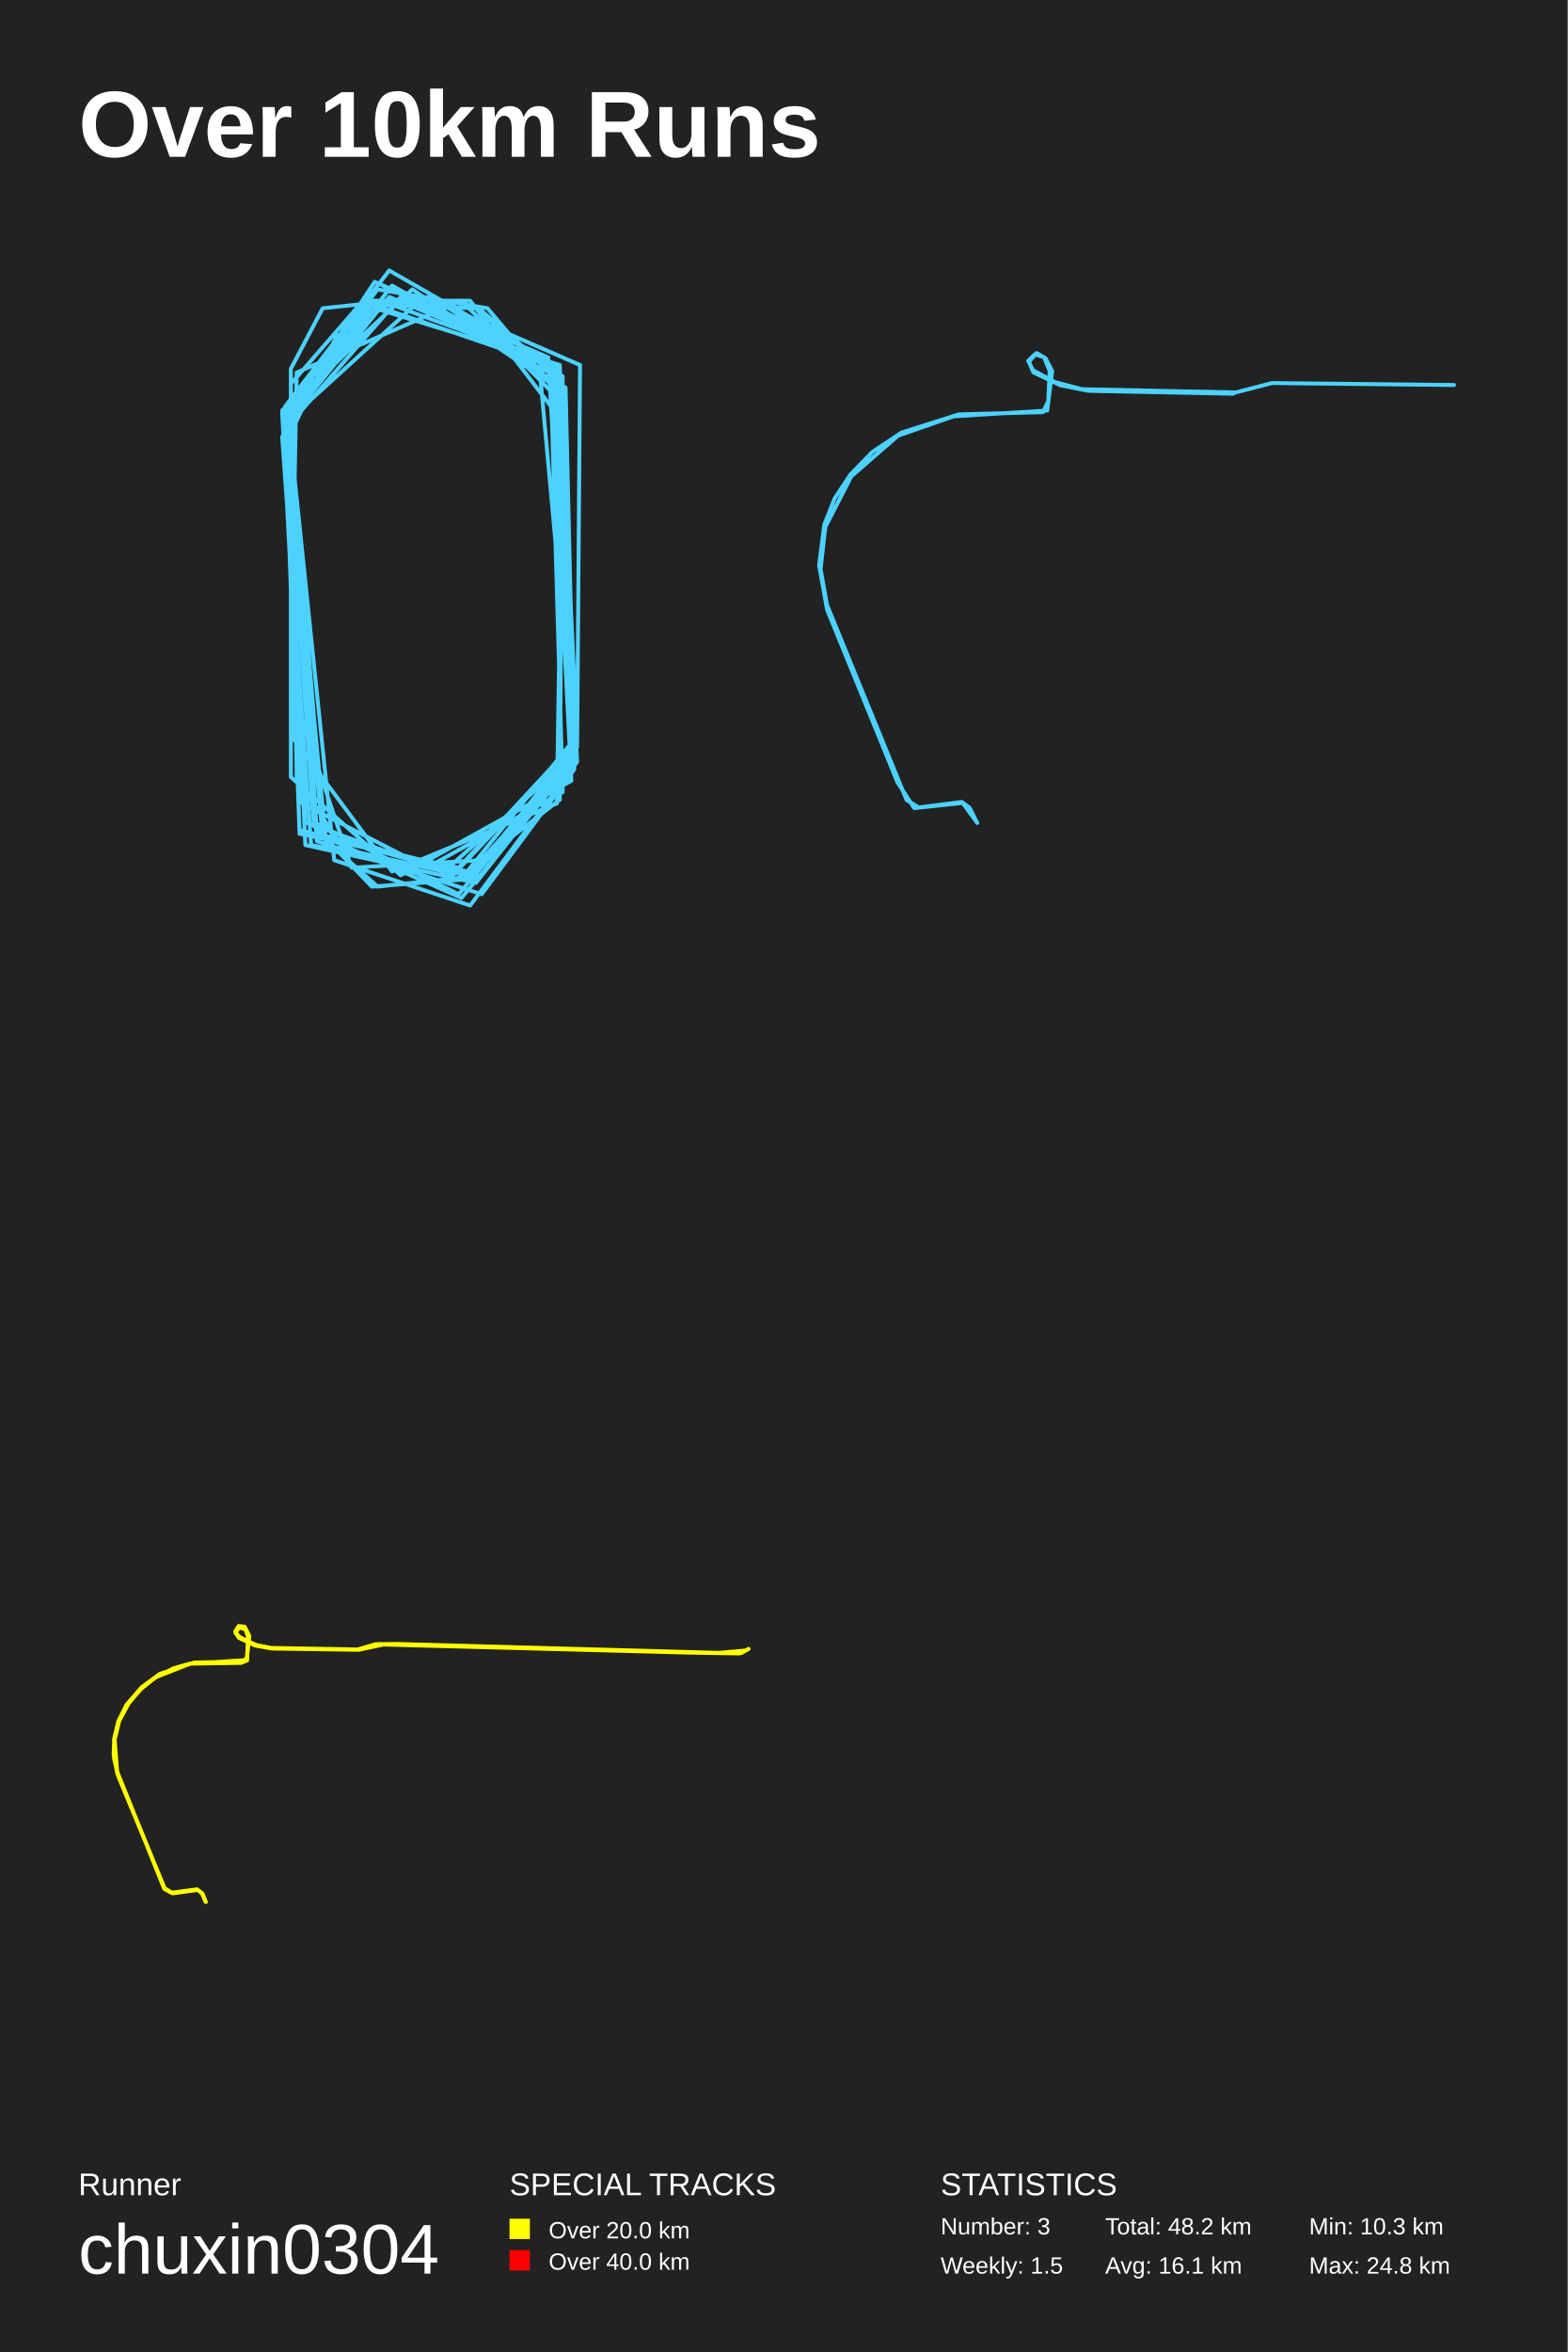
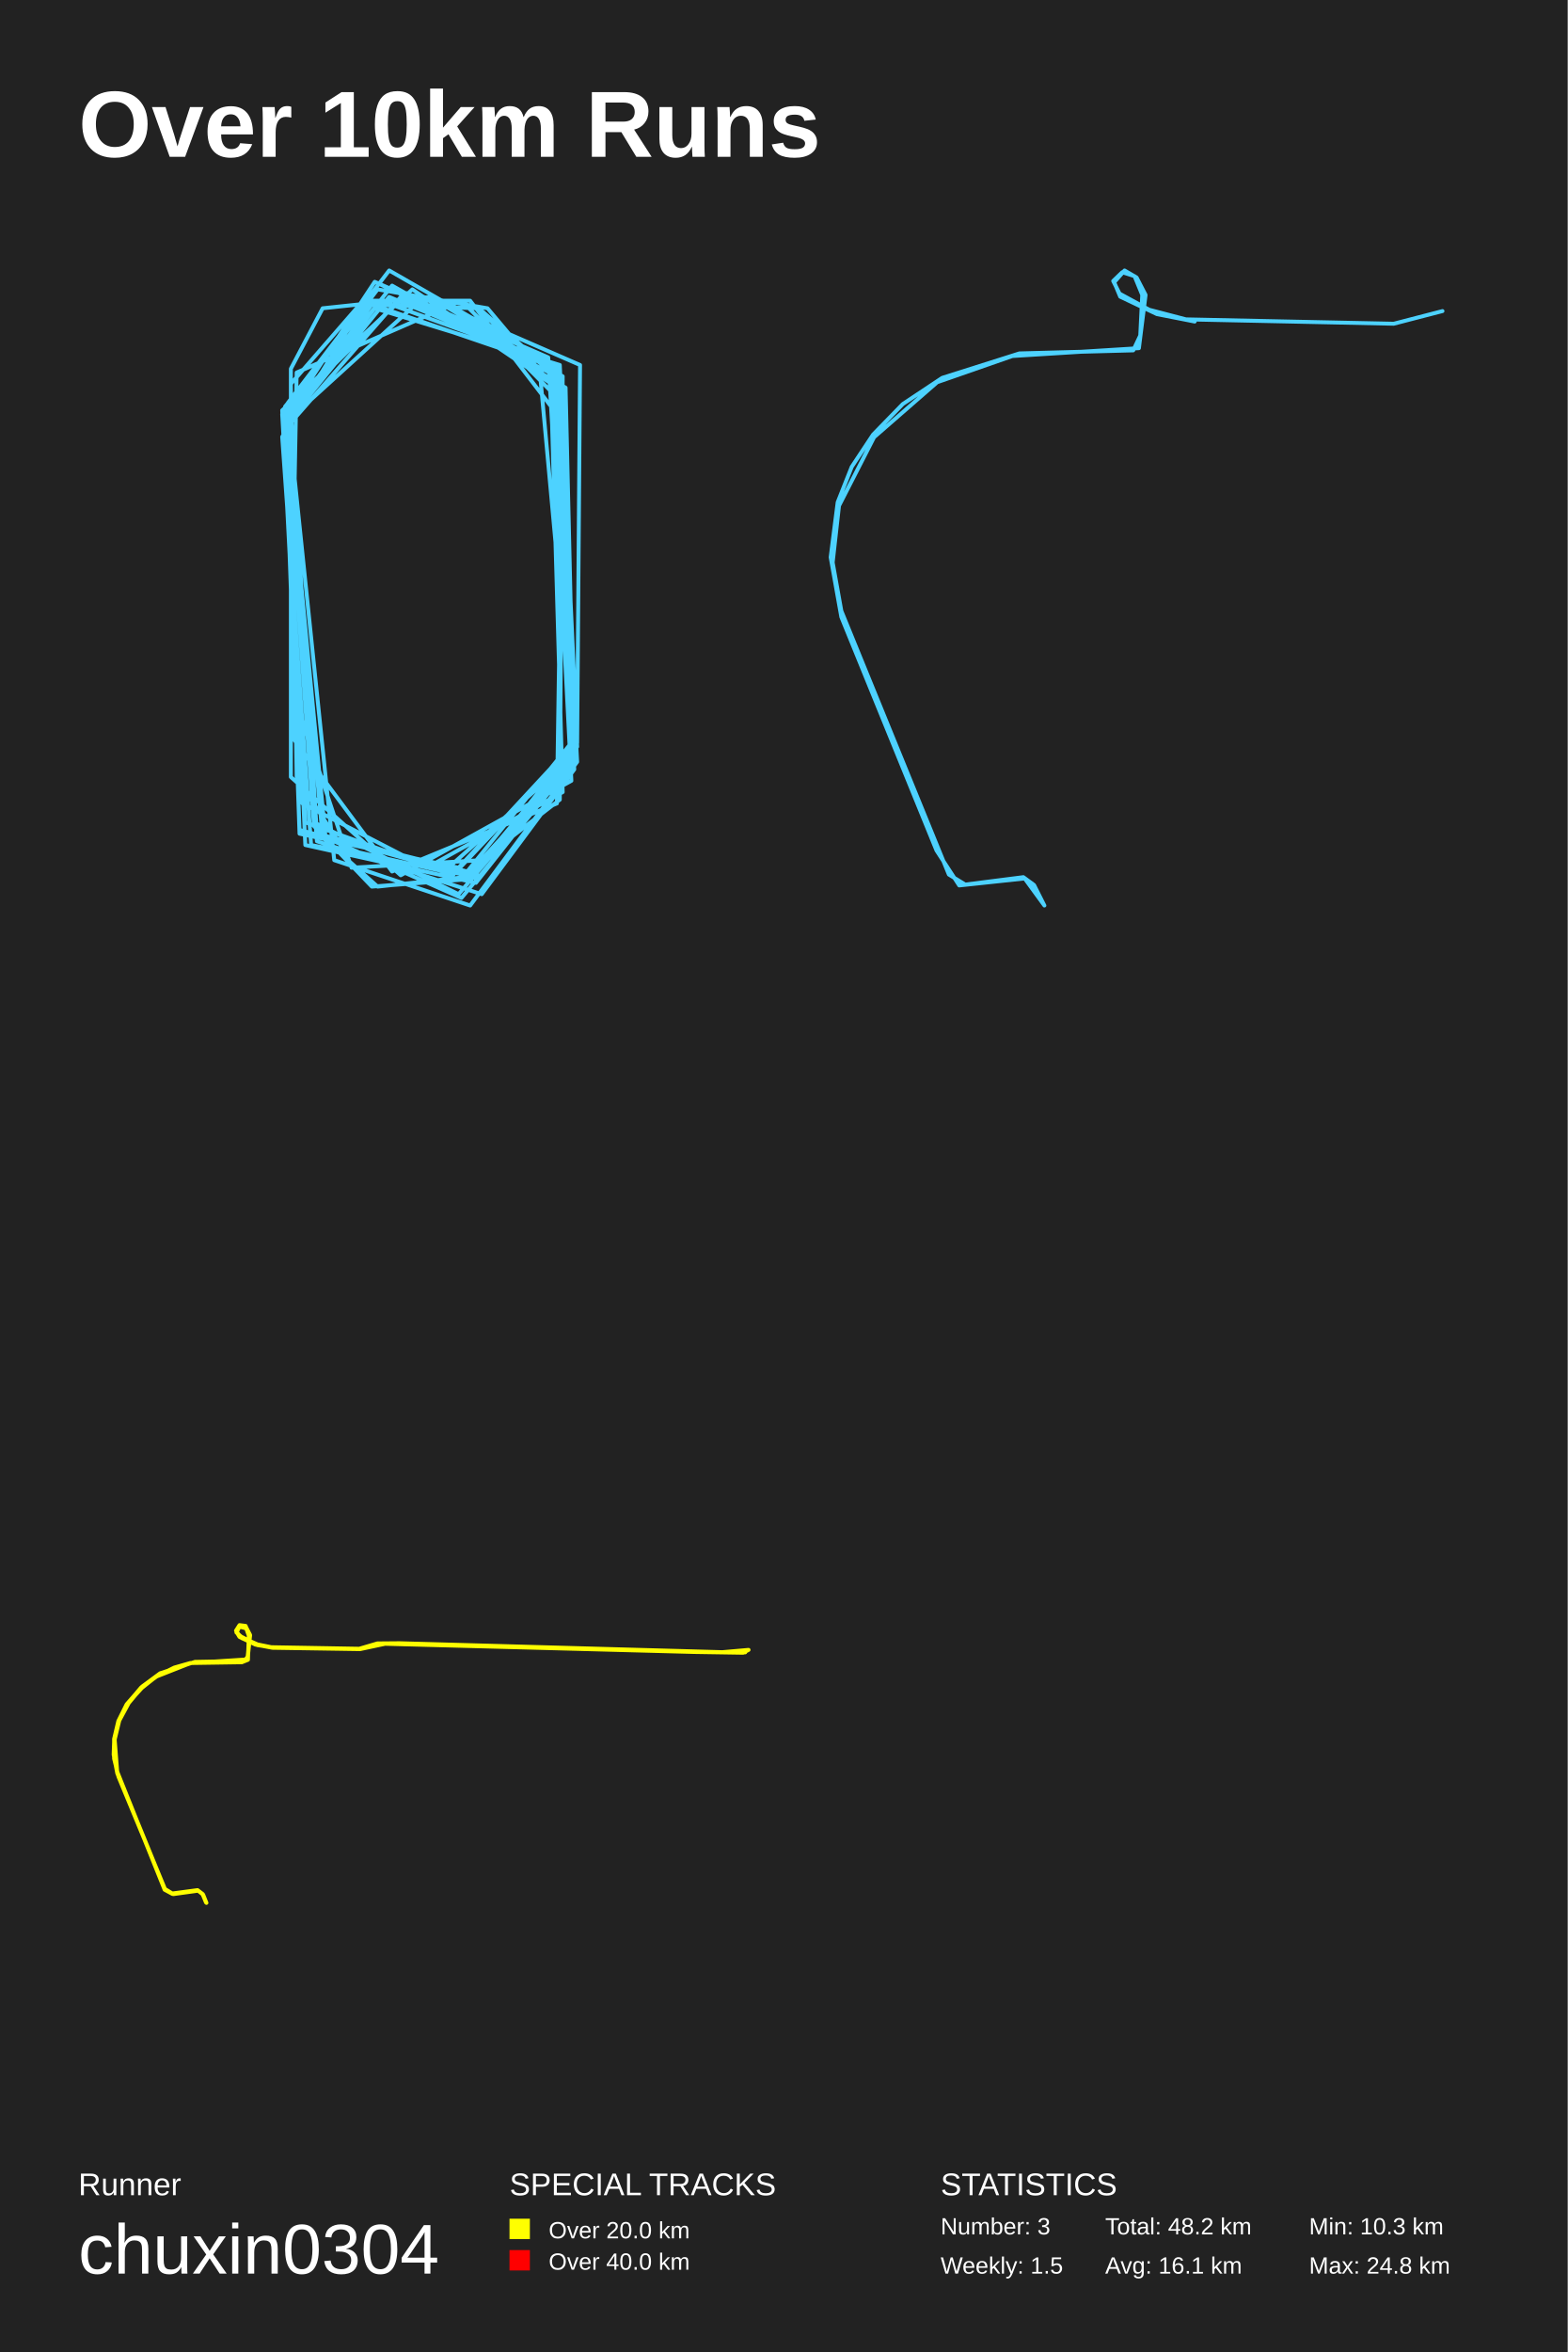
<svg xmlns="http://www.w3.org/2000/svg" baseProfile="full" height="300mm" version="1.1" viewBox="0,0,200,300" width="200mm">
  <defs />
  <rect fill="#222222" height="300" width="200" x="0" y="0" />
  <text fill="#FFFFFF" style="font-size:12px; font-family:Arial; font-weight:bold;" x="10" y="20">Over 10km Runs</text>
  <text fill="#FFFFFF" style="font-size:4px; font-family:Arial" x="10" y="280">Runner</text>
  <text fill="#FFFFFF" style="font-size:9px; font-family:Arial" x="10" y="290">chuxin0304</text>
  <text fill="#FFFFFF" style="font-size:4px; font-family:Arial" x="65" y="280">SPECIAL TRACKS</text>
  <rect fill="yellow" height="2.6" width="2.6" x="65" y="283" />
  <text fill="#FFFFFF" style="font-size:3px; font-family:Arial" x="70" y="285.5">Over 20.0 km</text>
  <rect fill="red" height="2.6" width="2.6" x="65" y="287" />
  <text fill="#FFFFFF" style="font-size:3px; font-family:Arial" x="70" y="289.5">Over 40.0 km</text>
  <text fill="#FFFFFF" style="font-size:4px; font-family:Arial" x="120" y="280">STATISTICS</text>
  <text fill="#FFFFFF" style="font-size:3px; font-family:Arial" x="120" y="285">Number: 3</text>
  <text fill="#FFFFFF" style="font-size:3px; font-family:Arial" x="120" y="290">Weekly: 1.5</text>
  <text fill="#FFFFFF" style="font-size:3px; font-family:Arial" x="141" y="285">Total: 48.2 km</text>
  <text fill="#FFFFFF" style="font-size:3px; font-family:Arial" x="141" y="290">Avg: 16.1 km</text>
  <text fill="#FFFFFF" style="font-size:3px; font-family:Arial" x="167" y="285">Min: 10.3 km</text>
  <text fill="#FFFFFF" style="font-size:3px; font-family:Arial" x="167" y="290">Max: 24.8 km</text>
-   <polyline fill="none" opacity="1" points="43.01,42.697 37.107,55.232 37.476,94.286 50.019,111.161 71.048,102.482 71.786,53.786 59.981,38.357 46.33,38.357 37.107,48.964 37.845,99.107 43.748,108.268 56.66,111.161 72.893,96.697 71.786,49.929 52.602,36.911 36,52.339 38.583,102.482 54.447,110.679 71.786,101.036 70.311,49.929 58.874,38.357 37.845,47.518 37.107,87.536 44.854,110.679 61.456,109.714 71.417,102 71.786,48 54.816,37.875 41.165,39.321 37.107,47.036 37.107,99.107 51.126,111.643 72.893,99.589 70.311,48.964 62.194,39.321 48.175,36.911 36,52.822 38.952,104.893 57.767,111.643 73.262,95.25 68.835,47.036 50.019,36.429 36.369,53.786 38.214,106.339 58.505,110.679 73.262,94.768 71.048,48 51.126,37.875 36.369,54.75 38.214,105.857 59.981,111.643 73.262,95.732 71.048,48 61.087,39.321 46.33,38.839 36,55.714 39.689,107.786 59.612,111.643 73.262,96.697 72.155,49.447 51.864,37.393 36.738,52.339 40.427,106.339 59.612,111.161 73.262,94.286 70.68,46.554 49.651,37.875 36.369,54.268 40.058,105.375 47.437,113.089 59.981,112.125 73.631,94.768 74,46.554 54.078,37.875 37.107,53.304 40.427,106.339 61.087,112.125 73.631,95.25 71.417,46.554 47.806,39.321 36.369,53.786 41.165,106.822 48.175,113.089 61.456,111.643 73.631,94.768 71.417,47.036 47.806,35.946 36.738,52.822 42.641,109.714 59.981,115.5 73.631,97.179 71.048,46.554 48.544,38.357 37.107,52.339 40.058,104.893 58.505,114.054 73.262,96.697 71.417,47.036 47.437,38.839 36.369,53.786 40.427,107.304 61.456,114.054 73.262,98.143 70.311,47.518 60.718,39.321 47.068,38.839 36.369,51.857 38.952,107.786 60.718,112.607 72.893,97.179 69.942,45.589 47.806,35.946 36.369,53.304 41.534,106.822 58.874,114.536 73.262,97.179 70.68,46.554 49.651,34.5 36.738,51.375 41.165,104.893" stroke="#4DD2FF" stroke-dasharray="none" stroke-linecap="round" stroke-linejoin="round" stroke-width="0.5" />
-   <polyline fill="none" opacity="1" points="185.5,49.108 162.263,48.86 157.659,50.055 138.048,49.643 134.579,48.737 131.773,47.212 131.174,46.018 132.025,45.194 133.192,45.564 133.917,47.336 133.728,51.168 133.066,52.569 122.314,52.857 115.031,55.164 111.31,57.636 108.504,60.52 106.486,63.569 105.162,66.906 104.5,72.097 105.509,77.741 114.495,99.781 116.639,103.076 122.819,102.417 124.679,104.971 123.702,103.035 122.693,102.294 117.207,102.994 115.662,102.047 105.509,77.164 104.689,72.592 105.288,67.236 108.599,60.767 114.558,55.576 121.652,53.104 133.602,52.363 134.233,47.336 133.381,45.688 132.246,45.029 131.269,46.141 131.836,47.501 135.305,49.149 138.867,49.849 157.344,50.22" stroke="#4DD2FF" stroke-dasharray="none" stroke-linecap="round" stroke-linejoin="round" stroke-width="0.5" />
-   <polyline fill="none" opacity="1" points="34.482,210.172 32.728,209.834 30.826,208.99 30.068,208.338 30.456,207.59 31.306,207.807 31.694,208.893 31.509,211.379 31.084,211.934 24.805,212.054 20.391,213.502 18.101,215.192 16.144,217.436 15.091,219.559 14.574,221.755 14.5,223.806 14.962,226.195 21.001,240.842 22.072,241.493 25.211,241.059 25.784,241.517 26.209,242.555 25.802,241.493 25.137,240.987 21.869,241.421 21.001,240.866 15.017,226.244 14.574,224.024 14.648,221.683 15.165,219.584 16.531,217.05 18.36,215.047 20.207,213.72 24.306,212.199 31.453,211.741 31.786,208.628 31.195,207.638 30.493,207.566 30.068,208.241 30.456,208.893 32.469,209.858 34.63,210.269 45.748,210.437 48.906,209.762 88.15,210.799 94.318,210.896 95.001,210.534 91.677,210.824 50.734,209.689 47.945,209.714 45.637,210.389 34.482,210.196 32.469,209.786 30.419,208.724 30.013,208.097 30.456,207.397 31.232,207.493 31.638,208.579 31.527,211.789 30.752,212.103 24.269,212.199 19.856,213.937 17.972,215.312 16.144,217.484 15.146,219.463 14.555,221.828 14.555,224.313 15.109,226.606 21.019,240.89 22.053,241.493 25.174,241.035 25.839,241.542 26.264,242.603 25.765,241.493 25.137,241.011 21.943,241.469 20.964,240.938 14.943,225.954 14.629,221.9 15.22,219.463 16.218,217.508 17.861,215.529 19.856,213.937 22.183,212.778 24.214,212.199 31.472,211.765 31.804,208.652 31.269,207.614 30.512,207.517 30.087,208.241 30.733,209.038 32.728,209.931 34.925,210.269 45.821,210.413 48.462,209.714 92.047,210.848 94.577,210.848 95.5,210.317" stroke="yellow" stroke-dasharray="none" stroke-linecap="round" stroke-linejoin="round" stroke-width="0.5" />
+   <polyline fill="none" opacity="1" points="37.107,55.232 37.476,94.286 50.019,111.161 71.048,102.482 71.786,53.786 59.981,38.357 46.33,38.357 37.107,48.964 37.845,99.107 43.748,108.268 56.66,111.161 72.893,96.697 71.786,49.929 52.602,36.911 36,52.339 38.583,102.482 54.447,110.679 71.786,101.036 70.311,49.929 58.874,38.357 37.845,47.518 37.107,87.536 44.854,110.679 61.456,109.714 71.417,102 71.786,48 54.816,37.875 41.165,39.321 37.107,47.036 37.107,99.107 51.126,111.643 72.893,99.589 70.311,48.964 62.194,39.321 48.175,36.911 36,52.822 38.952,104.893 57.767,111.643 73.262,95.25 68.835,47.036 50.019,36.429 36.369,53.786 38.214,106.339 58.505,110.679 73.262,94.768 71.048,48 51.126,37.875 36.369,54.75 38.214,105.857 59.981,111.643 73.262,95.732 71.048,48 61.087,39.321 46.33,38.839 36,55.714 39.689,107.786 59.612,111.643 73.262,96.697 72.155,49.447 51.864,37.393 36.738,52.339 40.427,106.339 59.612,111.161 73.262,94.286 70.68,46.554 49.651,37.875 36.369,54.268 40.058,105.375 47.437,113.089 59.981,112.125 73.631,94.768 74,46.554 54.078,37.875 37.107,53.304 40.427,106.339 61.087,112.125 73.631,95.25 71.417,46.554 47.806,39.321 36.369,53.786 41.165,106.822 48.175,113.089 61.456,111.643 73.631,94.768 71.417,47.036 47.806,35.946 36.738,52.822 42.641,109.714 59.981,115.5 73.631,97.179 71.048,46.554 48.544,38.357 37.107,52.339 40.058,104.893 58.505,114.054 73.262,96.697 71.417,47.036 47.437,38.839 36.369,53.786 40.427,107.304 61.456,114.054 73.262,98.143 70.311,47.518 60.718,39.321 47.068,38.839 36.369,51.857 38.952,107.786 60.718,112.607 72.893,97.179 69.942,45.589 47.806,35.946 36.369,53.304 41.534,106.822 58.874,114.536 73.262,97.179 70.68,46.554 49.651,34.5 36.738,51.375" stroke="#4DD2FF" stroke-dasharray="none" stroke-linecap="round" stroke-linejoin="round" stroke-width="0.5" />
+   <polyline fill="none" opacity="1" points="184.027,39.678 177.807,41.292 151.306,40.736 146.619,39.511 142.827,37.451 142.018,35.836 143.168,34.723 144.744,35.224 145.724,37.618 145.469,42.796 144.574,44.689 130.045,45.078 120.203,48.196 115.176,51.536 111.384,55.434 108.657,59.553 106.868,64.063 105.973,71.077 107.336,78.704 119.479,108.486 122.376,112.939 130.727,112.049 133.241,115.5 131.92,112.884 130.557,111.882 123.143,112.828 121.055,111.548 107.336,77.925 106.229,71.745 107.038,64.508 111.512,55.768 119.564,48.753 129.151,45.412 145.298,44.41 146.15,37.618 145.0,35.391 143.466,34.5 142.145,36.003 142.912,37.841 147.599,40.068 152.413,41.014" stroke="#4DD2FF" stroke-dasharray="none" stroke-linecap="round" stroke-linejoin="round" stroke-width="0.5" />
+   <polyline fill="none" opacity="1" points="32.841,209.74 30.927,208.89 30.165,208.235 30.555,207.482 31.41,207.701 31.8,208.793 31.614,211.294 31.187,211.853 24.869,211.974 20.428,213.431 18.124,215.131 16.154,217.389 15.095,219.526 14.574,221.735 14.5,223.799 14.965,226.203 21.041,240.94 22.119,241.596 25.278,241.159 25.854,241.62 26.281,242.664 25.872,241.596 25.203,241.086 21.914,241.523 21.041,240.964 15.02,226.251 14.574,224.018 14.649,221.662 15.169,219.55 16.544,217 18.384,214.985 20.242,213.65 24.367,212.12 31.558,211.659 31.893,208.526 31.298,207.531 30.592,207.458 30.165,208.138 30.555,208.793 32.581,209.765 34.755,210.177 45.941,210.347 49.119,209.667 88.606,210.712 94.812,210.809 95.5,210.444 92.155,210.736 50.958,209.595 48.152,209.619 45.83,210.299 34.606,210.104 32.581,209.692 30.518,208.623 30.109,207.992 30.555,207.288 31.336,207.385 31.744,208.478 31.633,211.707 30.852,212.023 24.33,212.12 19.889,213.868 17.993,215.252 16.154,217.438 15.15,219.429 14.556,221.808 14.556,224.309 15.113,226.616 21.06,240.989 22.1,241.596 25.241,241.134 25.909,241.644 26.337,242.712 25.835,241.596 25.203,241.11 21.989,241.571 21.004,241.037 14.946,225.96 14.63,221.881 15.225,219.429 16.228,217.462 17.882,215.471 19.889,213.868 22.23,212.703 24.274,212.12 31.577,211.683 31.912,208.55 31.373,207.506 30.611,207.409 30.183,208.138 30.834,208.939 32.841,209.837 35.052,210.177 46.015,210.323 48.673,209.619 92.527,210.76 95.073,210.76" stroke="yellow" stroke-dasharray="none" stroke-linecap="round" stroke-linejoin="round" stroke-width="0.5" />
</svg>
